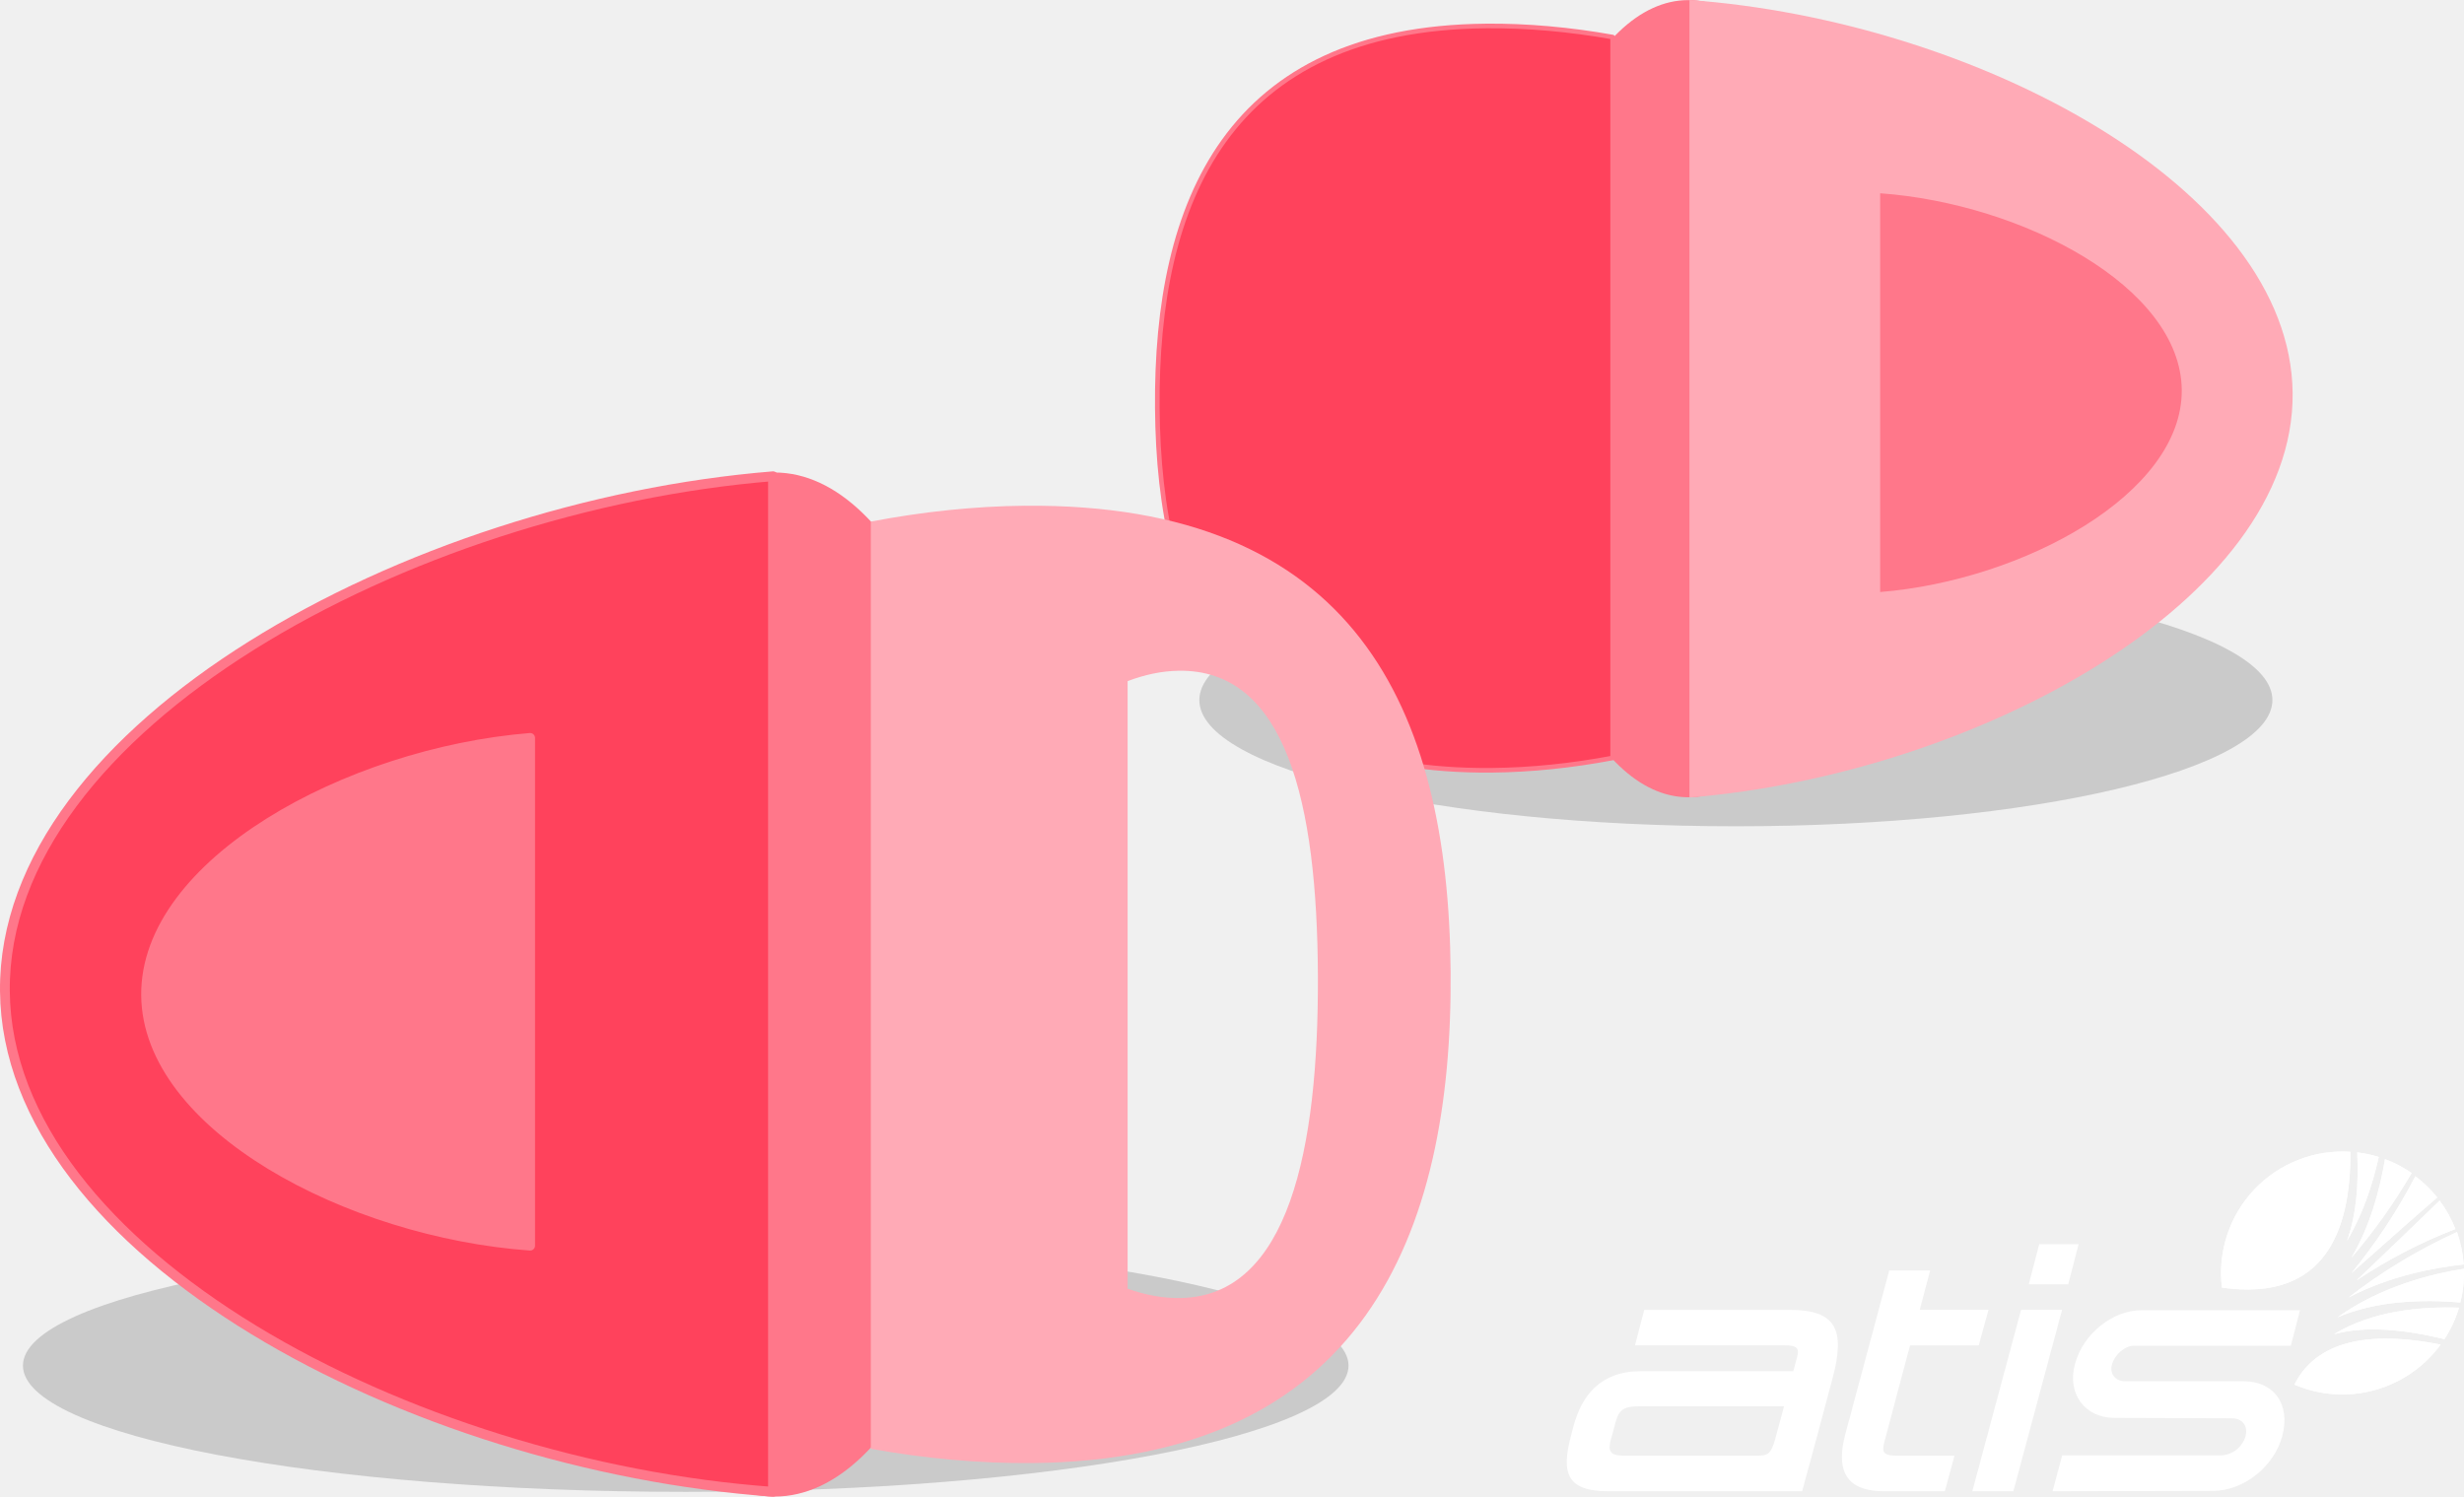
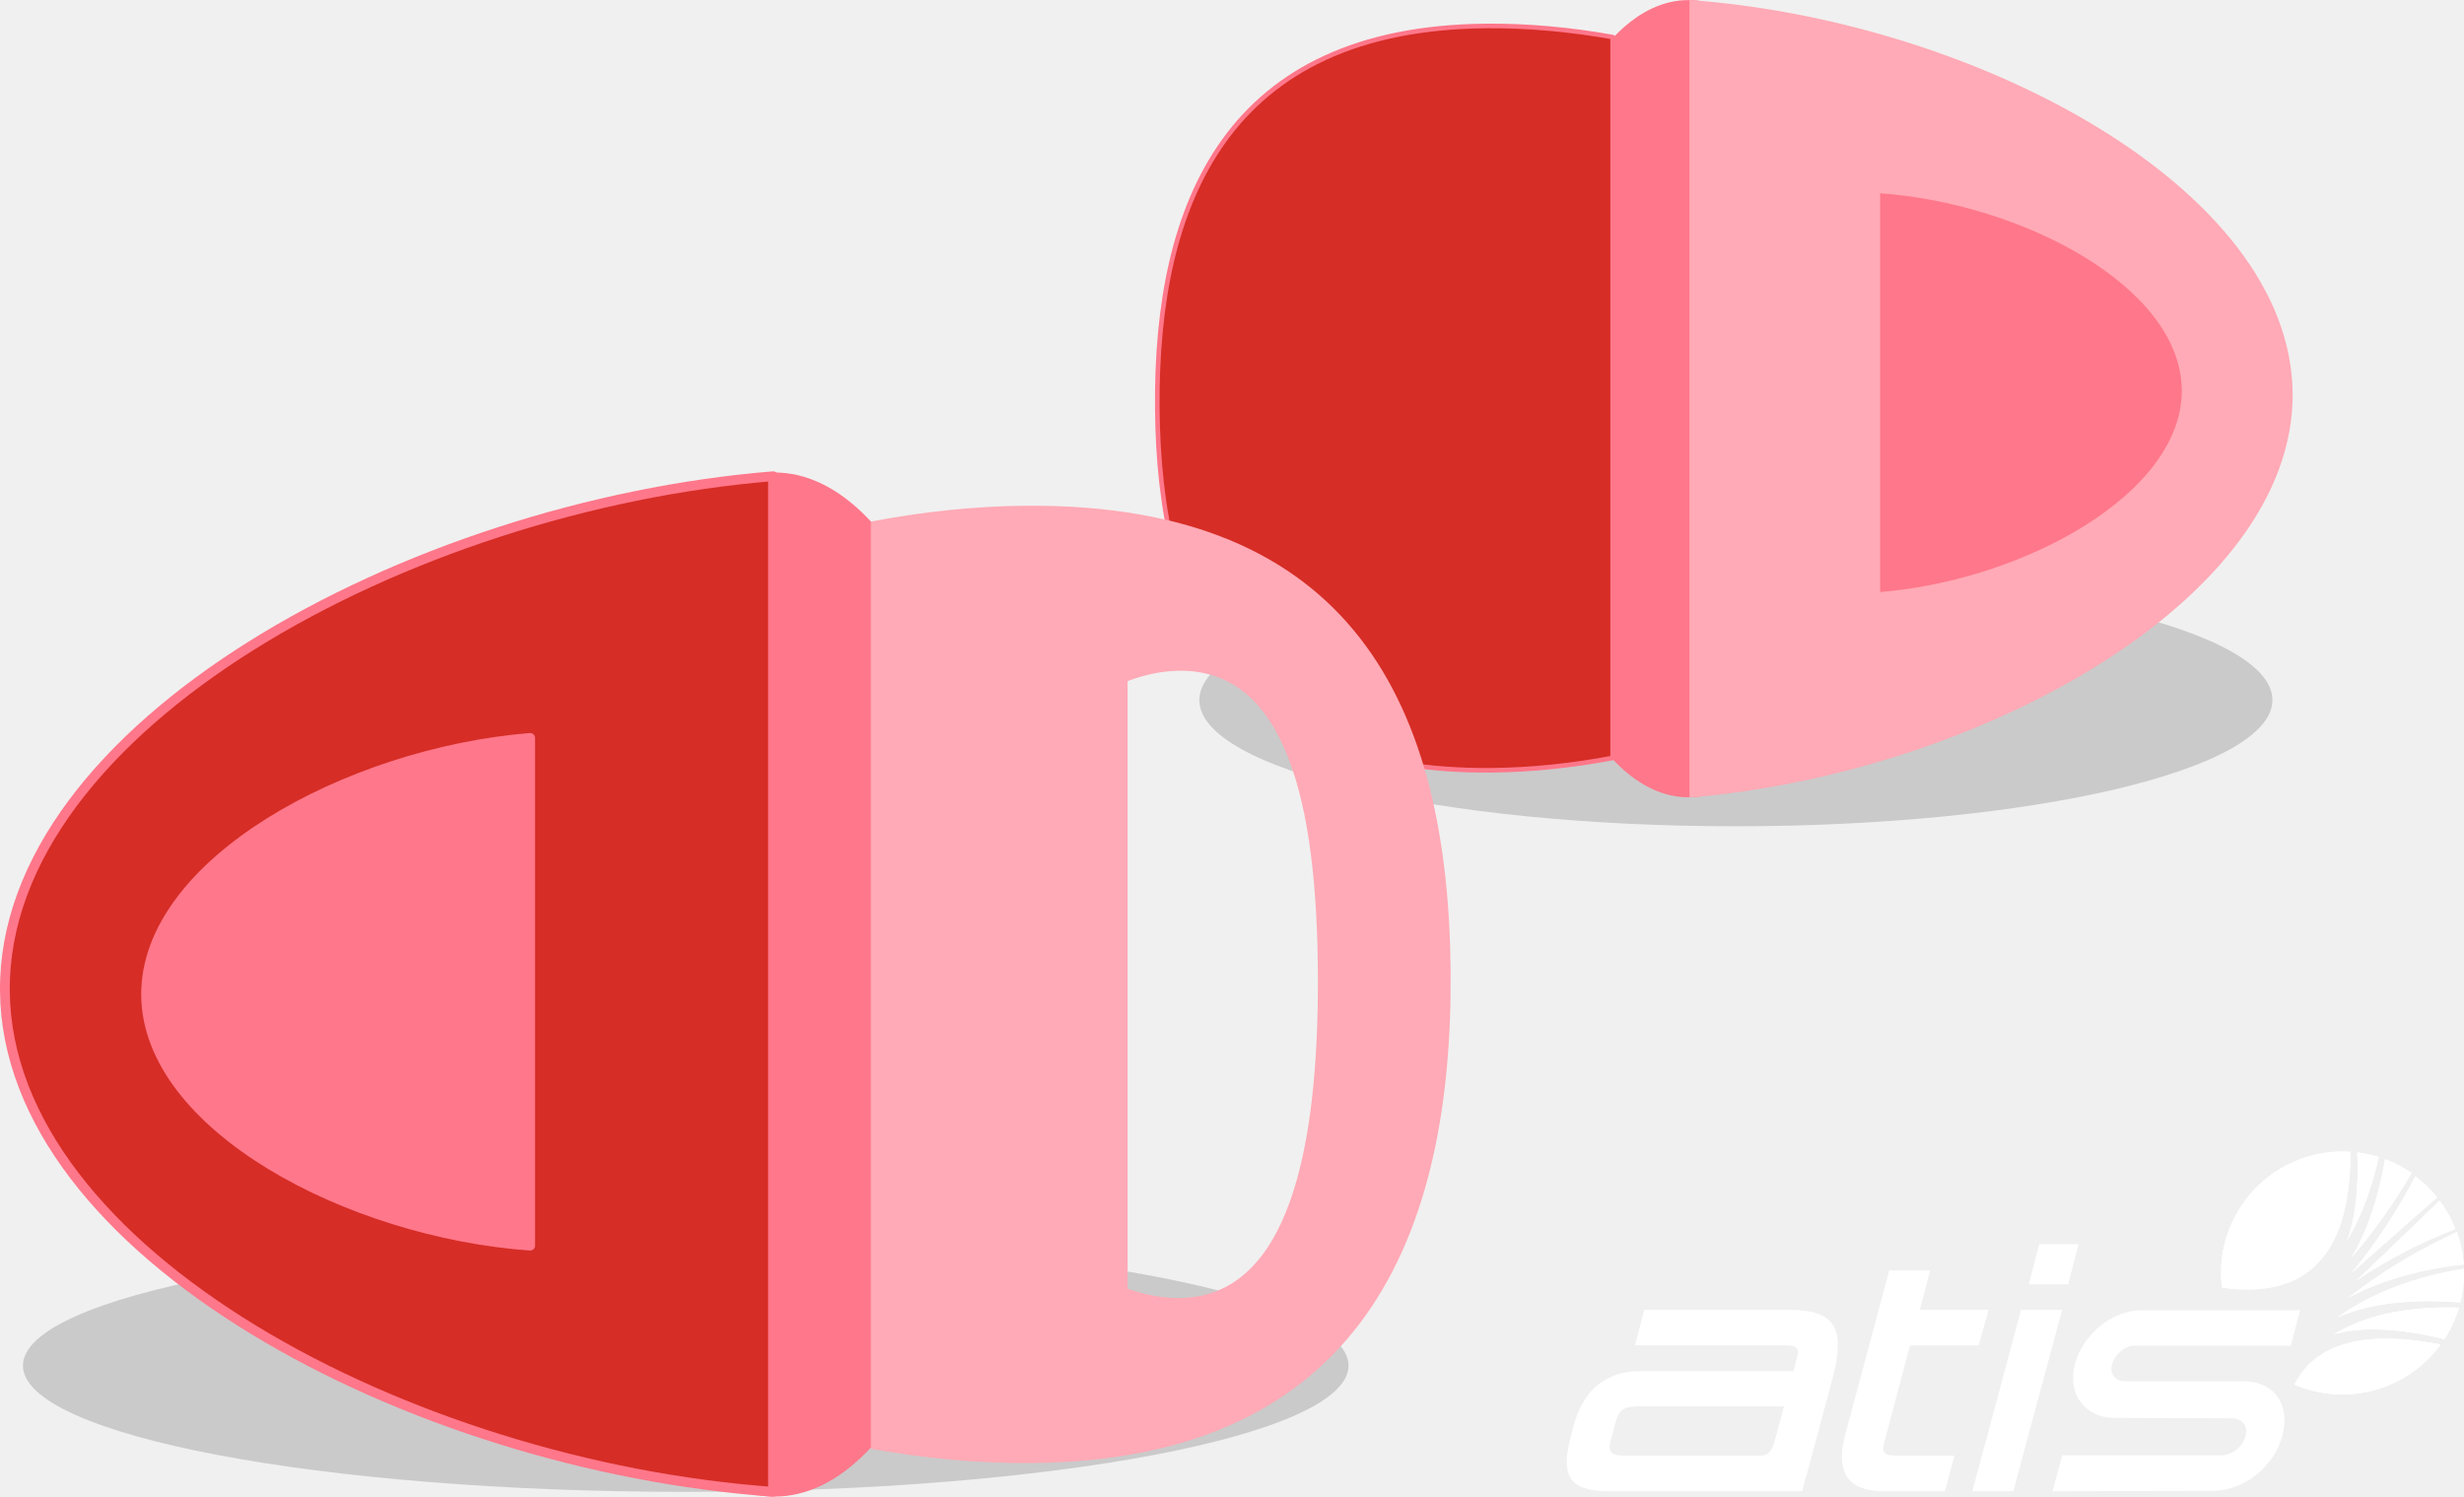
<svg xmlns="http://www.w3.org/2000/svg" width="125.943mm" height="76.507mm" viewBox="0 0 125.943 76.507" version="1.1" id="svg5">
  <defs id="defs2">
    </defs>
  <g id="layer1" transform="translate(-491.4909,-181.2949)">
    <g id="g2598">
      <ellipse style="opacity:0.2;fill:#333333;stroke-width:4" id="path2590" cx="526.541" cy="251.102" rx="33.877" ry="6.453" />
      <ellipse style="opacity:0.2;fill:#333333;stroke-width:4" id="path2594" cx="580.217" cy="217.079" rx="27.424" ry="6.453" />
    </g>
    <g id="g9971" style="stroke-width:0.1;stroke-dasharray:none" transform="matrix(-0.7852959,0,0,0.7852959,662.0947,80.24059)">
      <g id="g4193-2" style="stroke-width:0.1;stroke-dasharray:none" />
      <ellipse style="fill:#ff778a;fill-opacity:1;stroke:#ffaab6;stroke-width:0;stroke-dasharray:none" id="path22715" cx="-89.907" cy="154.175" transform="scale(-1,1)" rx="15.589" ry="16.37" />
      <g id="g22570">
        <ellipse style="fill:#ff778a;fill-opacity:1;stroke:#4c45b8;stroke-width:0;stroke-linecap:round;stroke-linejoin:round;stroke-dasharray:none;stroke-opacity:1" id="path4085-0" cx="107.364" cy="-154.635" rx="11.523" ry="25.945" transform="matrix(1,0,0,-1,-6.2499993e-7,-1.2083333e-6)" />
-         <path id="path2744-6-3-4-3" style="fill:#ff425c;fill-opacity:1;stroke:#ff778a;stroke-width:0.3;stroke-linecap:round;stroke-linejoin:round;stroke-dasharray:none;stroke-opacity:1" d="m 120.537,130.373 c -2.688,-0.025 -5.471,0.228 -8.252,0.722 v 46.926 c 2.647,0.5 5.297,0.778 7.864,0.802 16.825,0.156 21.665,-10.207 21.772,-23.586 0.107,-13.379 -4.559,-24.707 -21.384,-24.863 z" />
+         <path id="path2744-6-3-4-3" style="fill:#d62d26;fill-opacity:1;stroke:#ff778a;stroke-width:0.3;stroke-linecap:round;stroke-linejoin:round;stroke-dasharray:none;stroke-opacity:1" d="m 120.537,130.373 c -2.688,-0.025 -5.471,0.228 -8.252,0.722 v 46.926 c 2.647,0.5 5.297,0.778 7.864,0.802 16.825,0.156 21.665,-10.207 21.772,-23.586 0.107,-13.379 -4.559,-24.707 -21.384,-24.863 z" />
        <path id="path2744-6-3-8" style="fill:#ffaab6;fill-opacity:1;stroke-width:0.1;stroke-linecap:round;stroke-linejoin:round;stroke-dasharray:none" d="m 107.285,128.683 v 51.912 c -18.65,-1.52 -39.376,-12.809 -39.26,-26.313 0.116,-13.396 20.701,-24.257 39.26,-25.599 z m -12.413,12.581 c -9.279,0.671 -19.572,6.102 -19.63,12.8 -0.058,6.752 10.305,12.396 19.63,13.156 z" />
      </g>
    </g>
    <g id="g9921" style="stroke-width:0.1;stroke-dasharray:none" transform="matrix(1,0,0,-1,423.7162,386.2346)">
      <ellipse style="fill:#ff778a;fill-opacity:1;stroke:none;stroke-width:0;stroke-linecap:round;stroke-linejoin:round;stroke-dasharray:none;stroke-opacity:1" id="path4085-0-3" cx="107.364" cy="-154.613" rx="11.523" ry="26.174" transform="scale(1,-1)" />
      <path id="path2744-6-3-4-3-6" style="fill:#ffaab6;fill-opacity:1;stroke:none;stroke-width:0.101;stroke-linecap:round;stroke-linejoin:round;stroke-dasharray:none" d="m 120.149,179.088 c -2.566,-0.024 -5.216,-0.305 -7.864,-0.81 v -47.397 c 2.78,-0.499 5.564,-0.754 8.252,-0.729 16.825,0.158 21.491,11.599 21.384,25.112 -0.107,13.513 -4.947,23.981 -21.772,23.823 z m 7.843,-8.435 c 5.522,0.103 7.11,-6.755 7.145,-15.61 0.035,-8.854 -1.496,-16.352 -7.018,-16.455 -0.882,-0.017 -1.796,0.15 -2.708,0.477 v 31.057 c 0.869,0.331 1.738,0.515 2.581,0.53 z" />
      <ellipse style="fill:#ff778a;fill-opacity:1;stroke:none;stroke-width:0;stroke-dasharray:none" id="path24370" cx="88.944" cy="-154.838" transform="scale(1,-1)" rx="14.778" ry="14.58" />
-       <path id="path2744-6-3-8-2" style="fill:#ff425c;fill-opacity:1;stroke:#ff778a;stroke-width:0.5;stroke-linecap:round;stroke-linejoin:round;stroke-dasharray:none;stroke-opacity:1" d="m 107.285,128.683 v 51.912 c -18.65,-1.52 -39.376,-12.809 -39.26,-26.313 0.116,-13.396 20.701,-24.257 39.26,-25.599 z m -12.413,12.581 c -9.279,0.671 -19.572,6.102 -19.63,12.8 -0.058,6.752 10.305,12.396 19.63,13.156 z" />
+       <path id="path2744-6-3-8-2" style="fill:#d62d26;fill-opacity:1;stroke:#ff778a;stroke-width:0.5;stroke-linecap:round;stroke-linejoin:round;stroke-dasharray:none;stroke-opacity:1" d="m 107.285,128.683 v 51.912 c -18.65,-1.52 -39.376,-12.809 -39.26,-26.313 0.116,-13.396 20.701,-24.257 39.26,-25.599 z m -12.413,12.581 c -9.279,0.671 -19.572,6.102 -19.63,12.8 -0.058,6.752 10.305,12.396 19.63,13.156 z" />
    </g>
    <g id="g19243" transform="matrix(0.1083145,0,0,0.1083145,571.572,240.158)">
      <g id="g1375">
        <path class="cls-1" d="m 309.18,64.219 a 57.33,57.33 0 0 1 60.61,-64.1 c 0.24,36.34 -11.43,71.1 -60.61,64.1 z m 59,-22 c 4.5,-12.22 5.56,-27 4.87,-41.82 a 57.42,57.42 0 0 1 10.14,2.17 c -2.86,12.87 -7.48,27.01 -15.04,39.67 z m 2.12,7.91 c 8.64,-14.6 13.32,-31.51 15.85,-46.55 a 56.91,56.91 0 0 1 12.58,6.57 274.17,274.17 0 0 1 -28.46,39.99 z m -6.6,28.12 c 20.61,-14.67 44.33,-20.51 59.68,-22.92 a 57.59,57.59 0 0 1 -1.67,15.89 c -17.42,-1.43 -39.45,-0.96 -58.04,7.04 z m -1.63,8 c 18,-11.06 40.79,-13.14 59,-12.55 a 56.94,56.94 0 0 1 -6.86,14.85 c -17.97,-4.39 -37,-6.55 -52.18,-2.31 z m -18.68,23.75 c 11.73,-23.43 40.92,-24.49 69,-18.9 a 57.42,57.42 0 0 1 -69,18.9 z m 76,-73.42 a 237.46,237.46 0 0 0 -46.66,24.22 c 17.15,-16.31 31.28,-30 39.18,-37.64 a 57,57 0 0 1 7.44,13.39 z m 0.73,1.47 a 57.69,57.69 0 0 1 3.19,15.27 c -13.91,1.52 -34.78,5.34 -54.33,15.57 a 258.28,258.28 0 0 1 51.1,-30.89 z m -49.84,19.4 a 265.85,265.85 0 0 0 30.22,-45.77 57.91,57.91 0 0 1 10.32,10 c -8.3,7.09 -22.98,20.11 -40.58,35.75 z" id="path1330" style="fill:#ffffff" />
        <path class="cls-2" d="m 309.18,64.219 a 57.33,57.33 0 0 1 60.61,-64.1 c 0.24,36.34 -11.43,71.1 -60.61,64.1 z" id="path1332" style="fill:#ffffff;fill-rule:evenodd" />
        <path class="cls-2" d="m 368.15,42.239 c 4.5,-12.22 5.56,-27 4.87,-41.82 a 57.42,57.42 0 0 1 10.14,2.17 c -2.83,12.85 -7.45,26.99 -15.01,39.65 z" id="path1334" style="fill:#ffffff;fill-rule:evenodd" />
        <path class="cls-2" d="m 370.27,50.139 c 8.64,-14.6 13.32,-31.51 15.85,-46.55 a 56.91,56.91 0 0 1 12.58,6.57 274.17,274.17 0 0 1 -28.43,39.98 z" id="path1336" style="fill:#ffffff;fill-rule:evenodd" />
        <path class="cls-2" d="m 363.67,78.259 c 20.64,-14.68 44.36,-20.52 59.71,-22.93 a 57.59,57.59 0 0 1 -1.67,15.89 c -17.42,-1.43 -39.45,-0.96 -58.04,7.04 z" id="path1338" style="fill:#ffffff;fill-rule:evenodd" />
        <path class="cls-2" d="m 362.03,86.239 c 18,-11.06 40.79,-13.14 59,-12.55 a 56.94,56.94 0 0 1 -6.86,14.85 c -17.93,-4.38 -36.96,-6.54 -52.14,-2.3 z" id="path1340" style="fill:#ffffff;fill-rule:evenodd" />
        <path class="cls-2" d="m 343.39,109.999 c 11.73,-23.43 40.92,-24.49 69,-18.9 a 57.42,57.42 0 0 1 -69,18.9 z" id="path1342" style="fill:#ffffff;fill-rule:evenodd" />
        <path class="cls-2" d="m 419.35,36.549 a 237.46,237.46 0 0 0 -46.62,24.25 c 17.15,-16.31 31.28,-30 39.18,-37.64 a 57,57 0 0 1 7.44,13.39 z" id="path1344" style="fill:#ffffff;fill-rule:evenodd" />
        <path class="cls-2" d="m 420.08,37.999 a 57.69,57.69 0 0 1 3.19,15.27 c -13.91,1.52 -34.78,5.34 -54.33,15.57 a 258.28,258.28 0 0 1 51.14,-30.84 z" id="path1346" style="fill:#ffffff;fill-rule:evenodd" />
        <path class="cls-2" d="m 370.24,57.429 a 265.85,265.85 0 0 0 30.22,-45.77 57.91,57.91 0 0 1 10.32,10 c -8.26,7.11 -22.94,20.13 -40.54,35.77 z" id="path1348" style="fill:#ffffff;fill-rule:evenodd" />
        <path class="cls-3" d="m 111.09,160.329 c 1.64,-6.38 2,-7.29 4.37,-16 l 10,-37.35 c 6.19,-23.14 1.46,-32.25 -20.22,-32.25 H 36.57 l -4.37,16.73 h 70.69 c 6,0 6.92,1.64 5.83,5.47 -1.1,4 -1.1,4.19 -1.82,6.74 H 34.9 c -19.31,0 -27.87,11.84 -31.7,25.87 l -1.27,4.92 c -4.74,17.85 -1.46,25.87 17.85,25.87 z m -12.57,-25.15 c -2.19,7.82 -3.49,8.39 -9.49,8.39 h -61 c -6.56,0 -8.93,-1.1 -7.29,-7.29 l 2.37,-8.74 c 1.64,-6.2 4.55,-7.29 11.11,-7.29 h 68.32 z" id="path1350" style="fill:#ffffff;fill-rule:evenodd" />
        <path class="cls-3" d="m 178.42,160.329 4.55,-16.76 h -26.23 c -7.65,0 -8.2,-1.46 -6.74,-6.92 l 12,-45.18 h 32.43 l 4.6,-16.77 h -32.45 l 4.92,-18.58 h -19.31 l -20.77,77.43 c -5.65,21.32 4.74,26.78 18.4,26.78 z" id="path1352" style="fill:#ffffff;fill-rule:evenodd" />
        <path class="cls-3" d="m 236.63,62.679 4.92,-18.95 h -18.59 l -4.93,18.95 z m -25.87,97.65 23,-85.63 h -19.36 l -23,85.63 z" id="path1354" style="fill:#ffffff;fill-rule:evenodd" />
        <path class="cls-3" d="m 337.66,134.269 c 4,-15.12 -4,-25.87 -18.4,-25.87 h -55.93 c -4.55,0 -7.29,-3.64 -6,-8 1.27,-4.56 6,-8.75 10.38,-8.75 h 74 l 4.32,-16.77 h -74.7 c -14,0 -27.87,11.48 -31.52,25.51 -3.83,13.84 4.74,25.32 18.58,25.32 l 55.38,0.18 c 4.92,0 7.83,3.46 6.56,8.38 a 12.42,12.42 0 0 1 -11.48,9.11 h -75.04 l -4.55,16.94 75.79,-0.18 c 14.39,0 28.78,-11.47 32.61,-25.87 z" id="path1356" style="fill:#ffffff;fill-rule:evenodd" />
      </g>
    </g>
  </g>
</svg>
